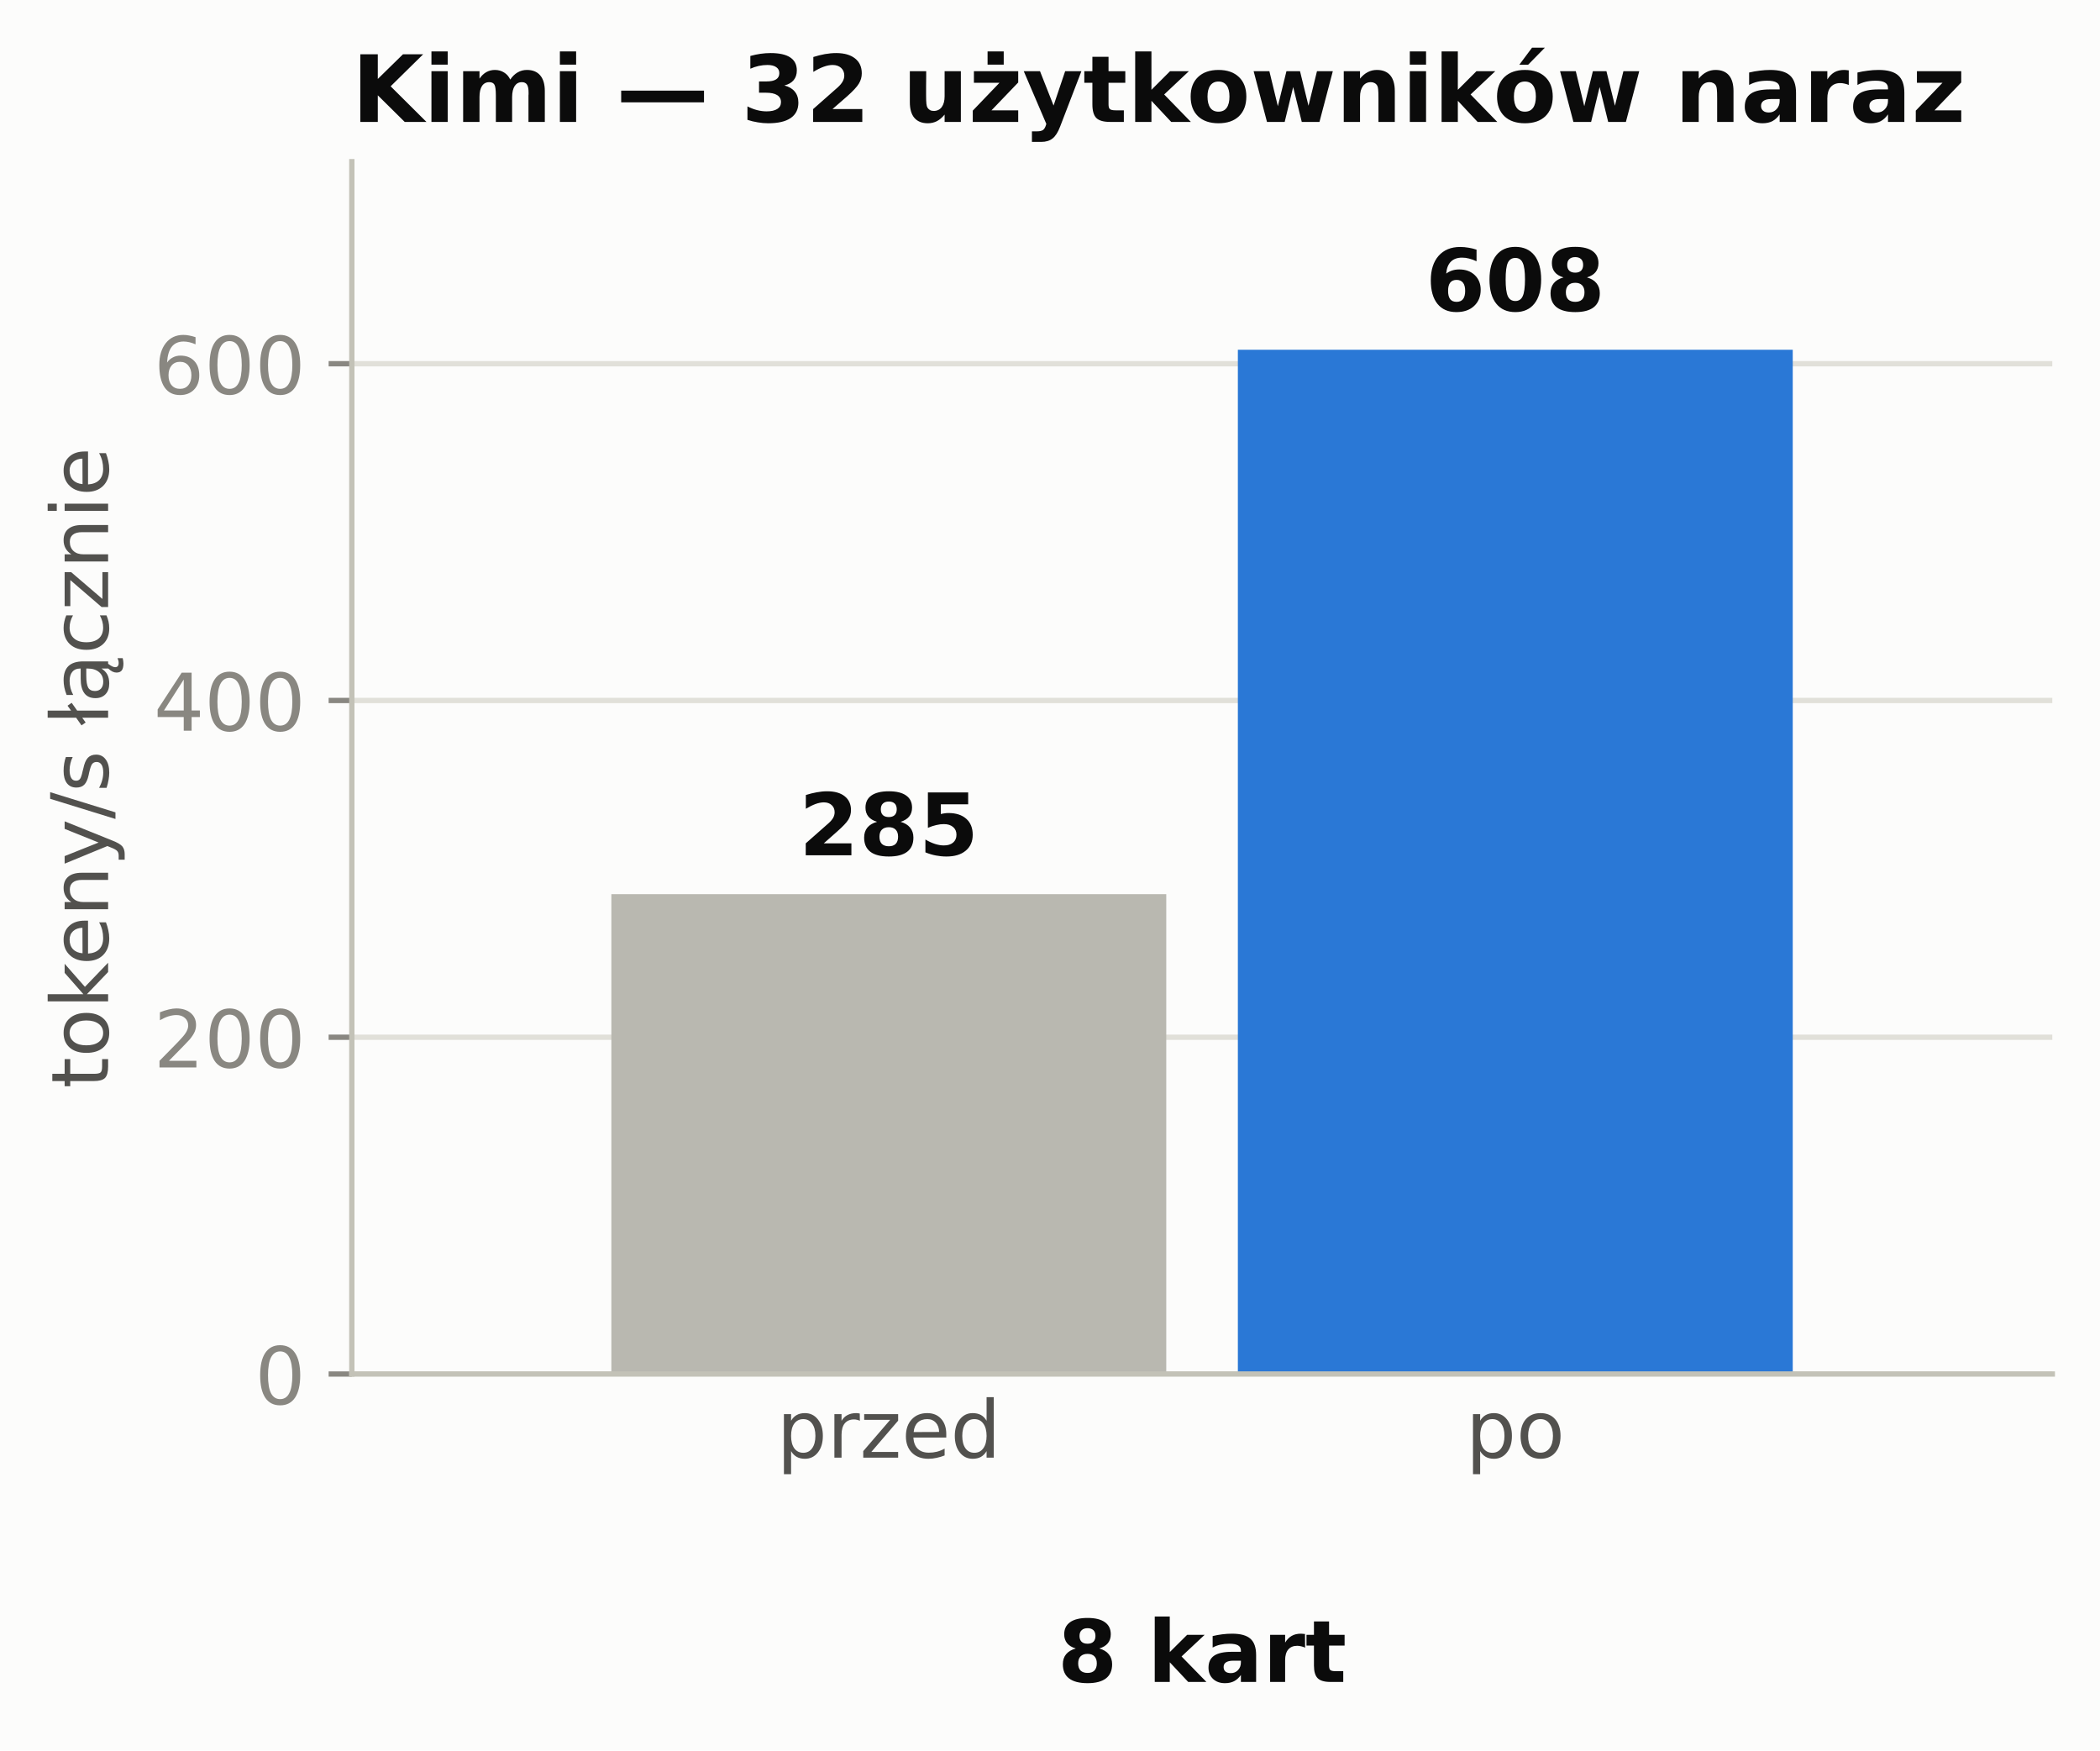
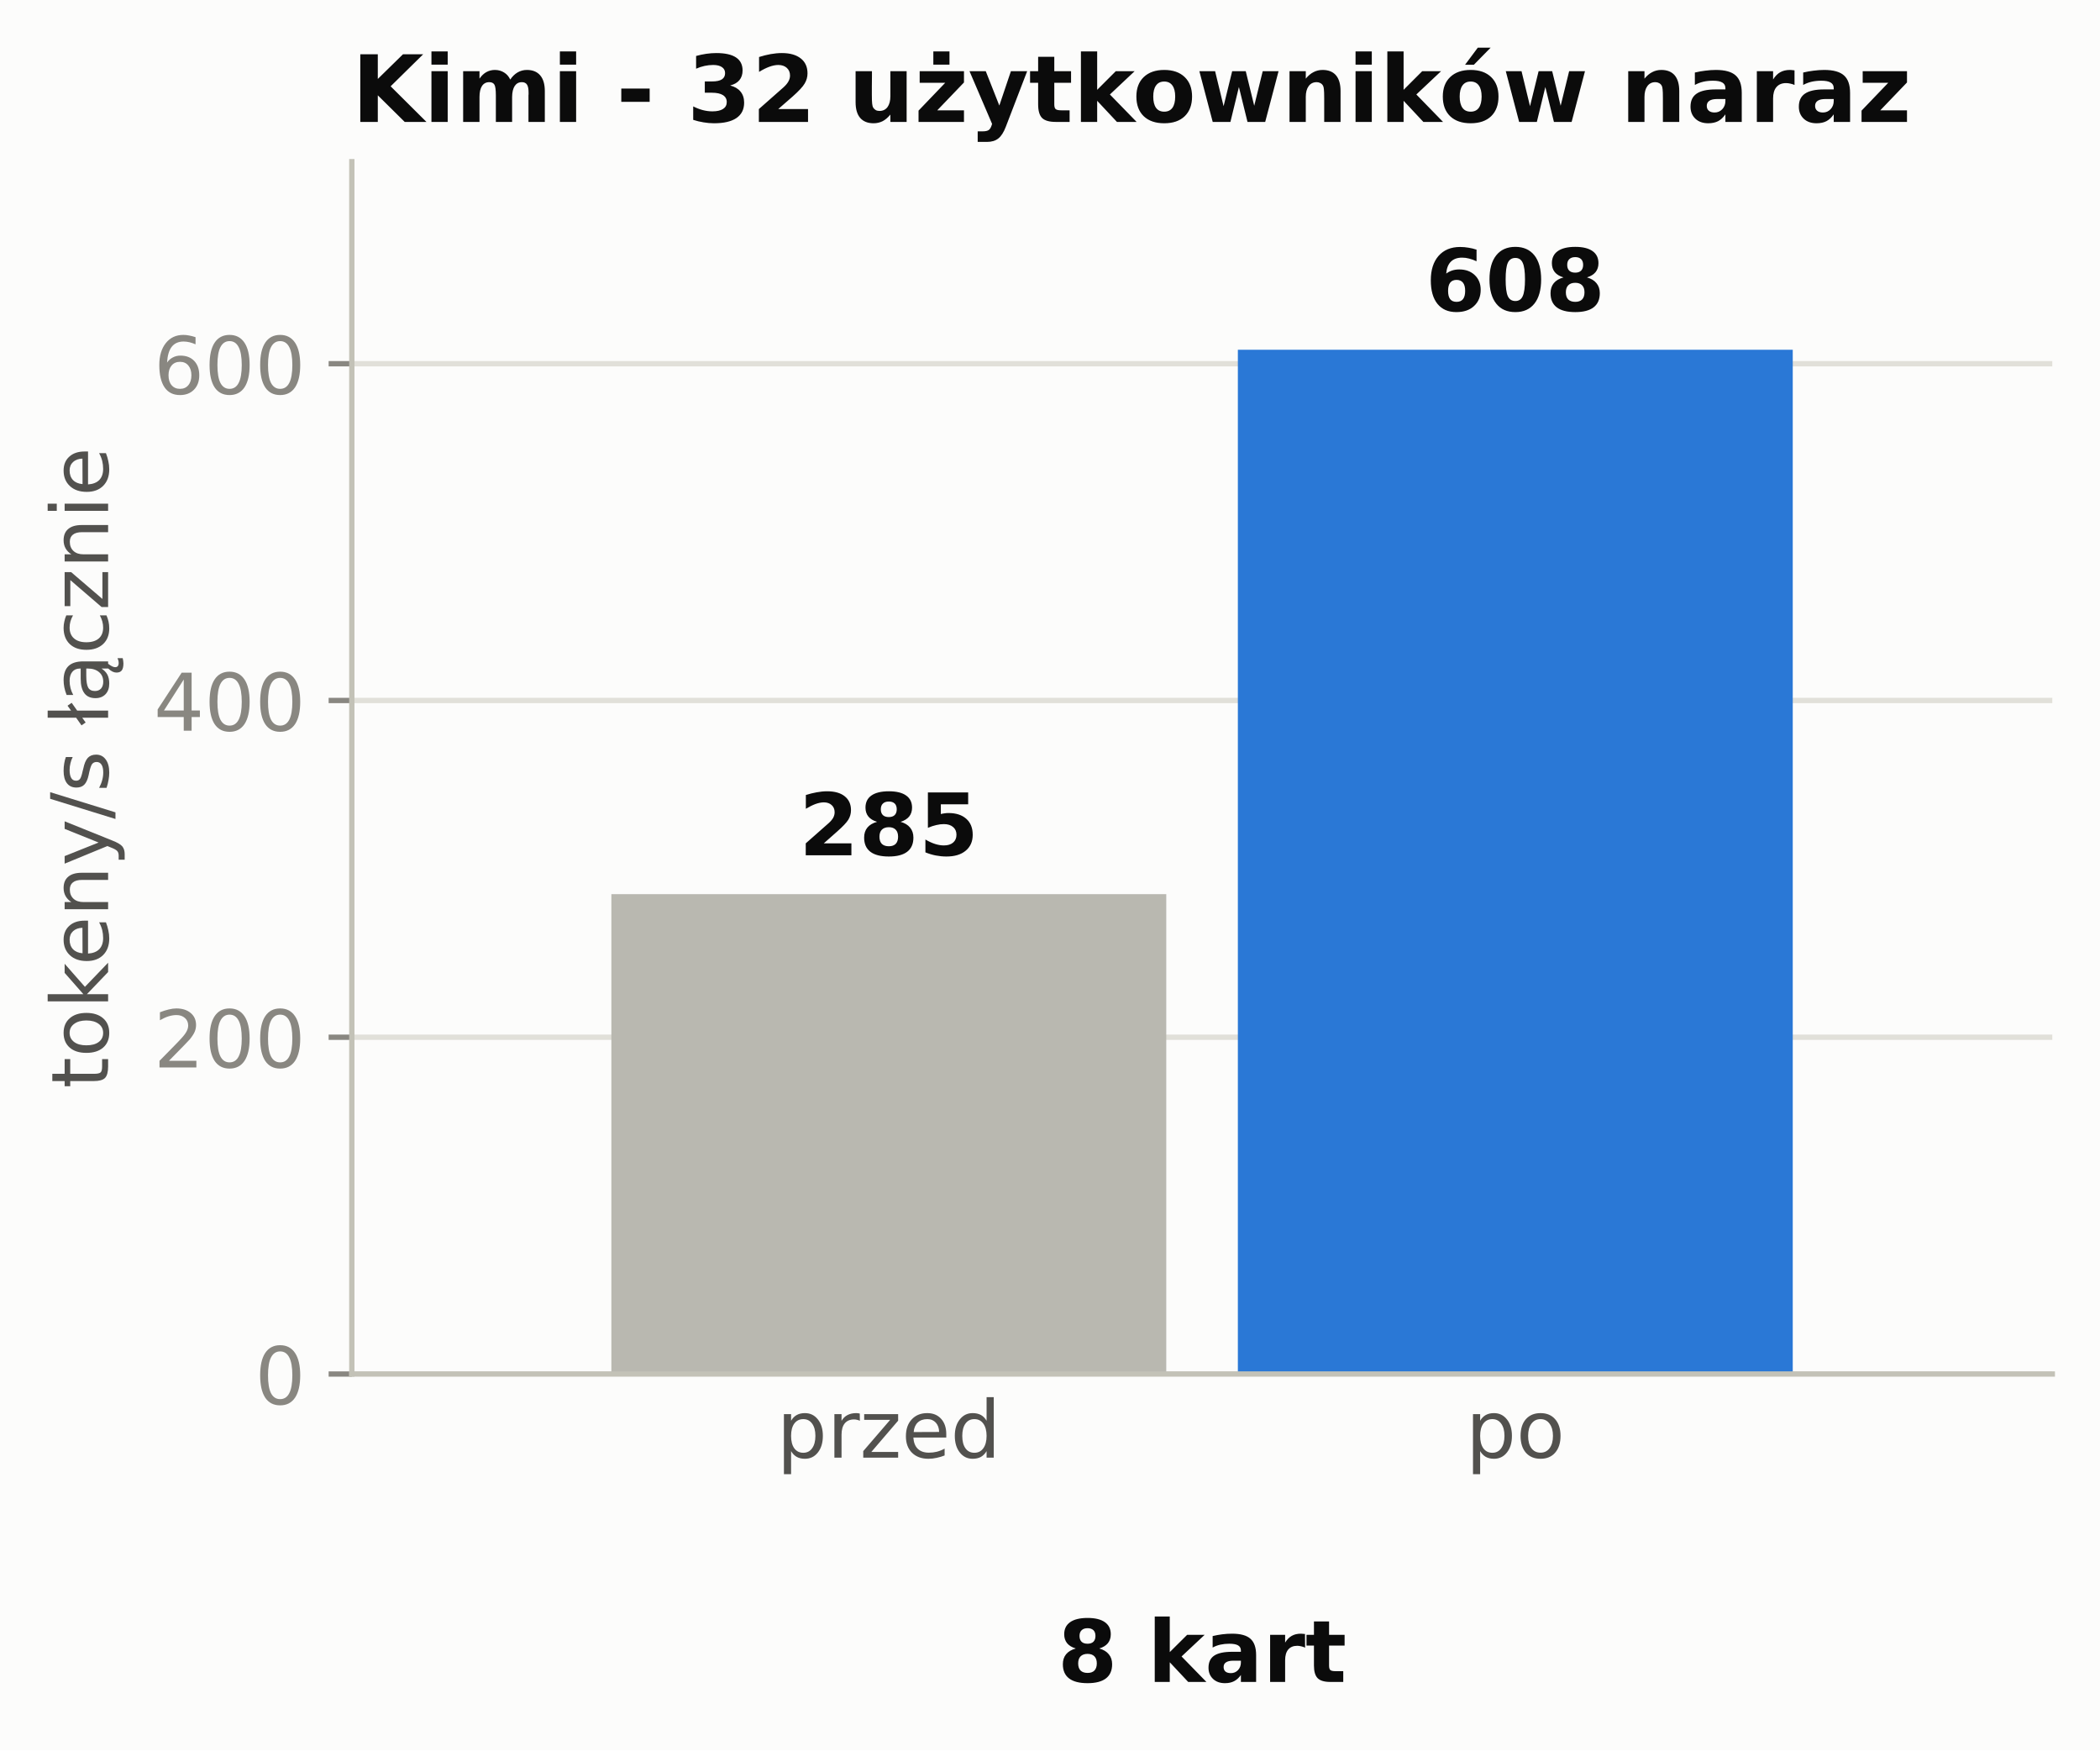
<svg xmlns="http://www.w3.org/2000/svg" xmlns:xlink="http://www.w3.org/1999/xlink" width="316.986pt" height="264.141pt" viewBox="0 0 316.986 264.141" version="1.1">
  <defs>
    <style type="text/css">*{stroke-linejoin: round; stroke-linecap: butt}</style>
  </defs>
  <g id="figure_1">
    <g id="patch_1">
      <path d="M -0 264.141 L 316.986 264.141 L 316.986 -0 L -0 -0 z " style="fill: #fcfcfb" />
    </g>
    <g id="axes_1">
      <g id="patch_2">
        <path d="M 53.106 207.35 L 309.786 207.35 L 309.786 24.398 L 53.106 24.398 z " style="fill: #fcfcfb" />
      </g>
      <g id="matplotlib.axis_1">
        <g id="xtick_1">
          <g id="line2d_1" />
          <g id="text_1">
            <text style="font-size: 12px; font-family: 'Segoe UI', 'DejaVu Sans', 'Arial', sans-serif; text-anchor: middle; fill: #52514e" x="134.163" y="219.968" transform="rotate(-0 134.1628 219.9679)">przed</text>
          </g>
        </g>
        <g id="xtick_2">
          <g id="line2d_2" />
          <g id="text_2">
            <text style="font-size: 12px; font-family: 'Segoe UI', 'DejaVu Sans', 'Arial', sans-serif; text-anchor: middle; fill: #52514e" x="228.729" y="219.967" transform="rotate(-0 228.7291 219.967)">po</text>
          </g>
        </g>
      </g>
      <g id="matplotlib.axis_2">
        <g id="ytick_1">
          <g id="line2d_3">
-             <path d="M 53.106 207.35 L 309.786 207.35 " clip-path="url(#p92518dca42)" style="fill: none; stroke: #e1e0d9; stroke-width: 0.8; stroke-linecap: square" />
+             <path d="M 53.106 207.35 L 309.786 207.35 " clip-path="url(#p40d382362b)" style="fill: none; stroke: #e1e0d9; stroke-width: 0.8; stroke-linecap: square" />
          </g>
          <g id="line2d_4">
            <defs>
-               <path id="m04e5dfe5d7" d="M 0 0 L -3.5 0 " style="stroke: #898781; stroke-width: 0.8" />
+               <path id="mb0407fd8c2" d="M 0 0 L -3.5 0 " style="stroke: #898781; stroke-width: 0.8" />
            </defs>
            <g>
-               <use xlink:href="#m04e5dfe5d7" x="53.106" y="207.35" style="fill: #898781; stroke: #898781; stroke-width: 0.8" />
+               <use xlink:href="#mb0407fd8c2" x="53.106" y="207.35" style="fill: #898781; stroke: #898781; stroke-width: 0.8" />
            </g>
          </g>
          <g id="text_3">
            <text style="font-size: 12px; font-family: 'Segoe UI', 'DejaVu Sans', 'Arial', sans-serif; text-anchor: end; fill: #898781" x="46.106" y="211.908" transform="rotate(-0 46.10594 211.9084)">0</text>
          </g>
        </g>
        <g id="ytick_2">
          <g id="line2d_5">
-             <path d="M 53.106 156.53 L 309.786 156.53 " clip-path="url(#p92518dca42)" style="fill: none; stroke: #e1e0d9; stroke-width: 0.8; stroke-linecap: square" />
+             <path d="M 53.106 156.53 L 309.786 156.53 " clip-path="url(#p40d382362b)" style="fill: none; stroke: #e1e0d9; stroke-width: 0.8; stroke-linecap: square" />
          </g>
          <g id="line2d_6">
            <g>
-               <use xlink:href="#m04e5dfe5d7" x="53.106" y="156.53" style="fill: #898781; stroke: #898781; stroke-width: 0.8" />
+               <use xlink:href="#mb0407fd8c2" x="53.106" y="156.53" style="fill: #898781; stroke: #898781; stroke-width: 0.8" />
            </g>
          </g>
          <g id="text_4">
            <text style="font-size: 12px; font-family: 'Segoe UI', 'DejaVu Sans', 'Arial', sans-serif; text-anchor: end; fill: #898781" x="46.106" y="161.088" transform="rotate(-0 46.10594 161.0884)">200</text>
          </g>
        </g>
        <g id="ytick_3">
          <g id="line2d_7">
-             <path d="M 53.106 105.71 L 309.786 105.71 " clip-path="url(#p92518dca42)" style="fill: none; stroke: #e1e0d9; stroke-width: 0.8; stroke-linecap: square" />
+             <path d="M 53.106 105.71 L 309.786 105.71 " clip-path="url(#p40d382362b)" style="fill: none; stroke: #e1e0d9; stroke-width: 0.8; stroke-linecap: square" />
          </g>
          <g id="line2d_8">
            <g>
-               <use xlink:href="#m04e5dfe5d7" x="53.106" y="105.71" style="fill: #898781; stroke: #898781; stroke-width: 0.8" />
+               <use xlink:href="#mb0407fd8c2" x="53.106" y="105.71" style="fill: #898781; stroke: #898781; stroke-width: 0.8" />
            </g>
          </g>
          <g id="text_5">
            <text style="font-size: 12px; font-family: 'Segoe UI', 'DejaVu Sans', 'Arial', sans-serif; text-anchor: end; fill: #898781" x="46.106" y="110.268" transform="rotate(-0 46.10594 110.2684)">400</text>
          </g>
        </g>
        <g id="ytick_4">
          <g id="line2d_9">
-             <path d="M 53.106 54.89 L 309.786 54.89 " clip-path="url(#p92518dca42)" style="fill: none; stroke: #e1e0d9; stroke-width: 0.8; stroke-linecap: square" />
+             <path d="M 53.106 54.89 L 309.786 54.89 " clip-path="url(#p40d382362b)" style="fill: none; stroke: #e1e0d9; stroke-width: 0.8; stroke-linecap: square" />
          </g>
          <g id="line2d_10">
            <g>
-               <use xlink:href="#m04e5dfe5d7" x="53.106" y="54.89" style="fill: #898781; stroke: #898781; stroke-width: 0.8" />
+               <use xlink:href="#mb0407fd8c2" x="53.106" y="54.89" style="fill: #898781; stroke: #898781; stroke-width: 0.8" />
            </g>
          </g>
          <g id="text_6">
            <text style="font-size: 12px; font-family: 'Segoe UI', 'DejaVu Sans', 'Arial', sans-serif; text-anchor: end; fill: #898781" x="46.106" y="59.448" transform="rotate(-0 46.10594 59.44841)">600</text>
          </g>
        </g>
        <g id="text_7">
          <text style="font-size: 12px; font-family: 'Segoe UI', 'DejaVu Sans', 'Arial', sans-serif; text-anchor: middle; fill: #52514e" x="16.318" y="115.874" transform="rotate(-90 16.31812 115.8738)">tokeny/s łącznie</text>
        </g>
      </g>
      <g id="patch_3">
-         <path d="M 92.283 207.35 L 176.042 207.35 L 176.042 134.933 L 92.283 134.933 z " clip-path="url(#p92518dca42)" style="fill: #b9b8b0" />
+         <path d="M 92.283 207.35 L 176.042 207.35 L 176.042 134.933 L 92.283 134.933 z " clip-path="url(#p40d382362b)" style="fill: #b9b8b0" />
      </g>
      <g id="patch_4">
-         <path d="M 186.85 207.35 L 270.608 207.35 L 270.608 52.78 L 186.85 52.78 z " clip-path="url(#p92518dca42)" style="fill: #2a78d6" />
+         <path d="M 186.85 207.35 L 270.608 207.35 L 270.608 52.78 L 186.85 52.78 z " clip-path="url(#p40d382362b)" style="fill: #2a78d6" />
      </g>
      <g id="patch_5">
        <path d="M 53.106 207.35 L 53.106 24.398 " style="fill: none; stroke: #c3c2b7; stroke-width: 0.8; stroke-linejoin: miter; stroke-linecap: square" />
      </g>
      <g id="patch_6">
        <path d="M 53.106 207.35 L 309.786 207.35 " style="fill: none; stroke: #c3c2b7; stroke-width: 0.8; stroke-linejoin: miter; stroke-linecap: square" />
      </g>
      <g id="text_8">
        <text style="font-weight: 600; font-size: 13px; font-family: 'Segoe UI', 'DejaVu Sans', 'Arial', sans-serif; text-anchor: middle; fill: #0b0b0b" x="134.163" y="129.066" transform="rotate(-0 134.1628 129.0656)">285</text>
      </g>
      <g id="text_9">
        <text style="font-weight: 600; font-size: 13px; font-family: 'Segoe UI', 'DejaVu Sans', 'Arial', sans-serif; text-anchor: middle; fill: #0b0b0b" x="228.729" y="46.913" transform="rotate(-0 228.7291 46.9131)">608</text>
      </g>
      <g id="text_10">
        <text style="font-weight: 600; font-size: 13px; font-family: 'Segoe UI', 'DejaVu Sans', 'Arial', sans-serif; text-anchor: middle; fill: #0b0b0b" x="181.446" y="253.818" transform="rotate(-0 181.4459 253.8182)">8 kart</text>
      </g>
      <g id="text_11">
-         <text style="font-weight: 600; font-size: 14px; font-family: 'Segoe UI', 'DejaVu Sans', 'Arial', sans-serif; text-anchor: start; fill: #0b0b0b" x="53.106" y="18.398" transform="rotate(-0 53.10594 18.39781)">Kimi — 32 użytkowników naraz</text>
+         <text style="font-weight: 600; font-size: 14px; font-family: 'Segoe UI', 'DejaVu Sans', 'Arial', sans-serif; text-anchor: start; fill: #0b0b0b" x="53.106" y="18.398" transform="rotate(-0 53.10594 18.39781)">Kimi - 32 użytkowników naraz</text>
      </g>
    </g>
  </g>
  <defs>
-     <clipPath id="p92518dca42">
+     <clipPath id="p40d382362b">
      <rect x="53.106" y="24.398" width="256.68" height="182.952" />
    </clipPath>
  </defs>
</svg>
